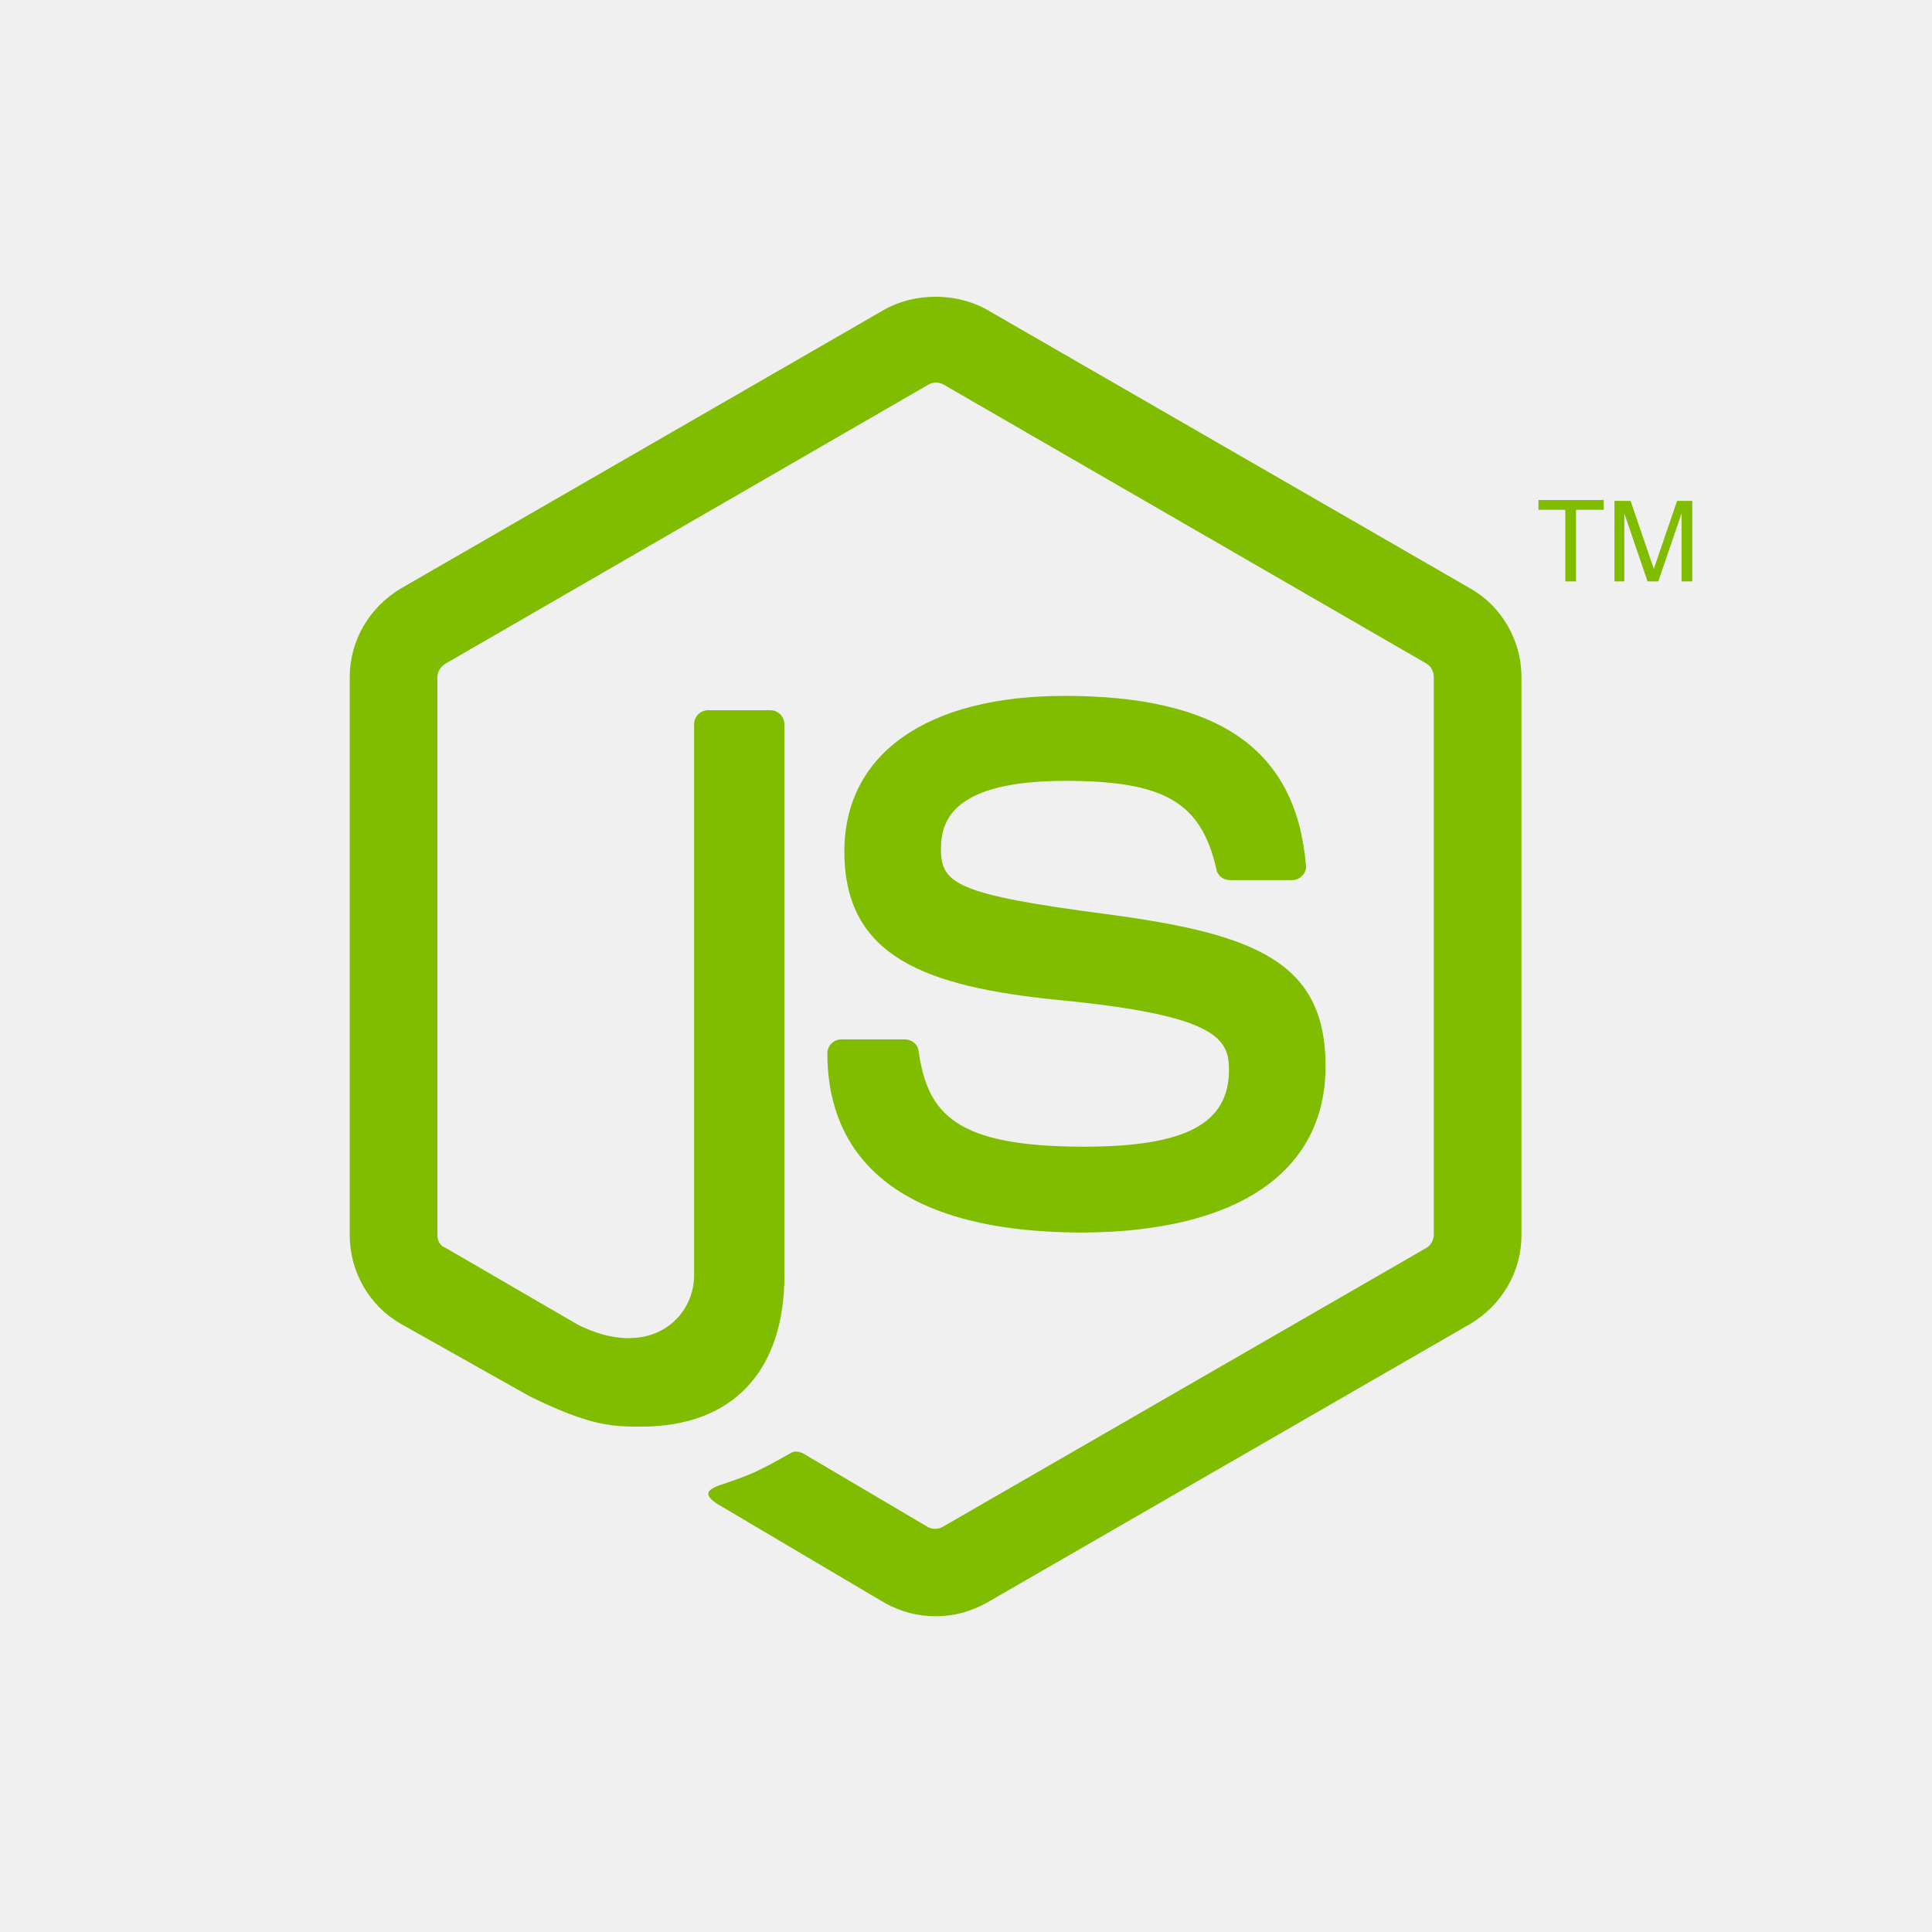
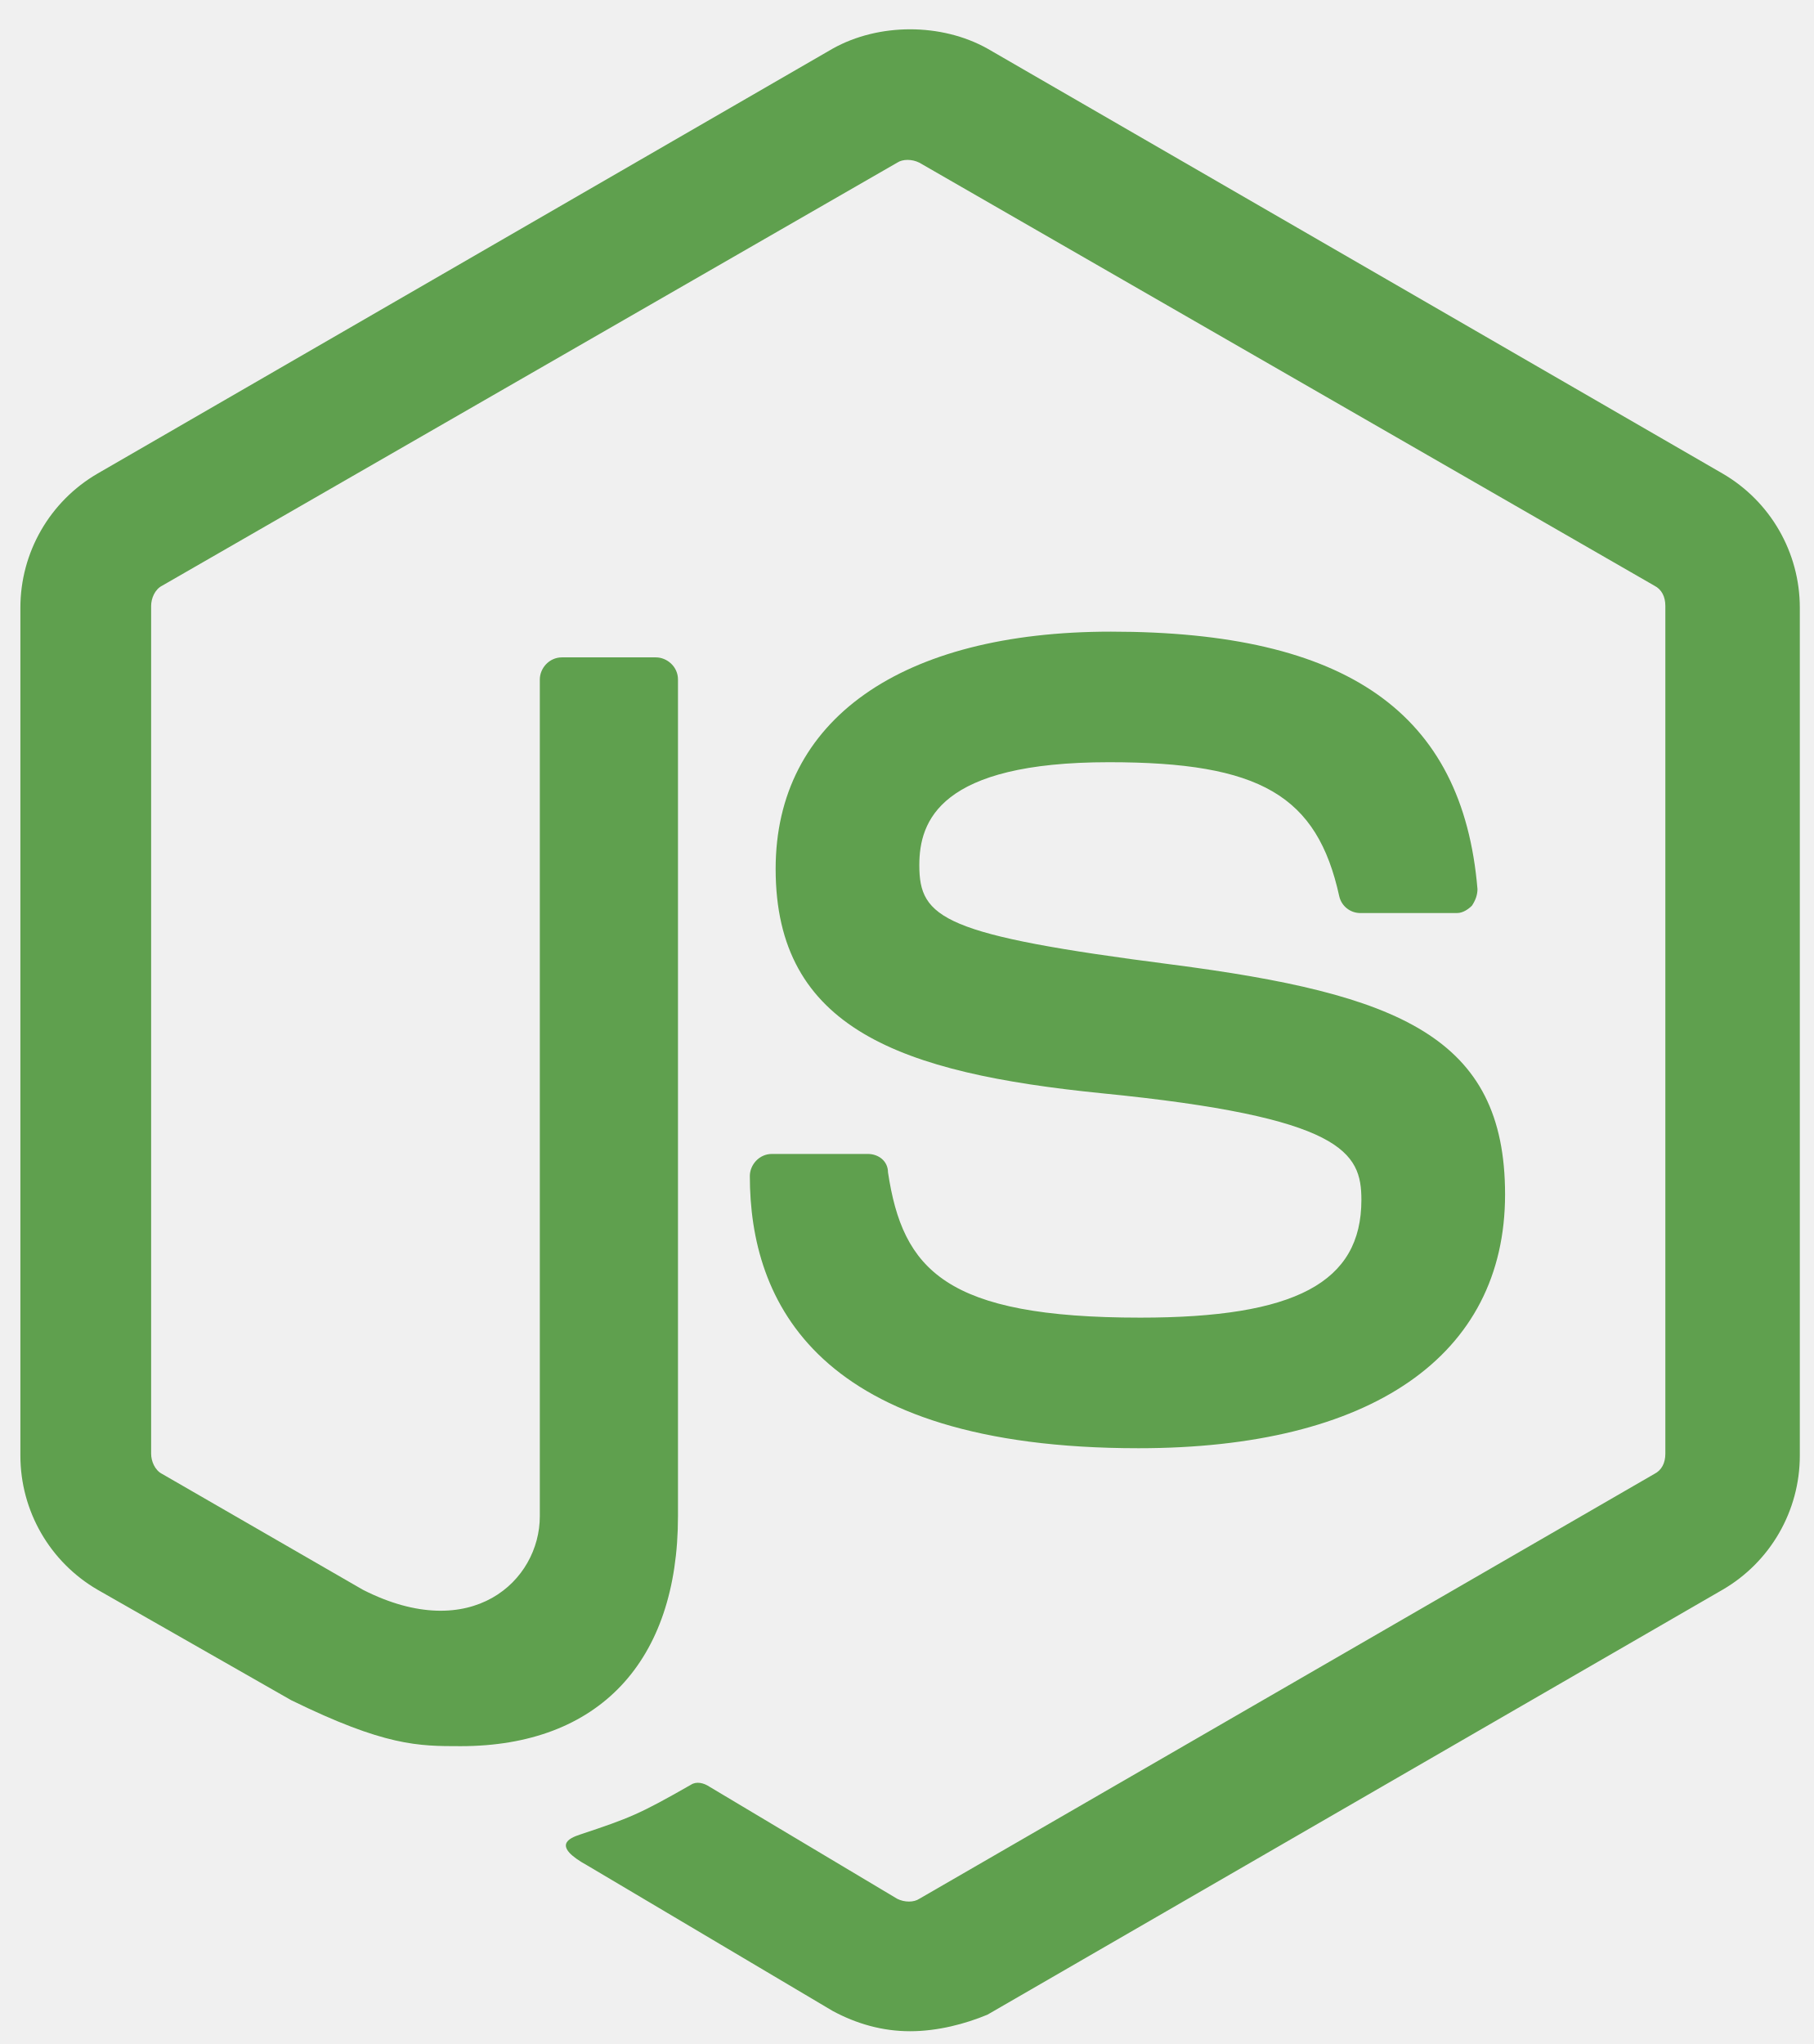
- <svg xmlns="http://www.w3.org/2000/svg" width="216" height="216" viewBox="0 0 216 216">
-   <path fill="#80bd01" d="M104.6 180.7c-2 0-3.9-.5-5.7-1.5l-18.1-10.7c-2.7-1.5-1.4-2-.5-2.4 3.6-1.2 4.3-1.5 8.2-3.7.4-.2.9-.1 1.3.1l13.9 8.2c.5.3 1.2.3 1.7 0l54.1-31.2c.5-.3.8-.9.8-1.5V75.7c0-.6-.3-1.2-.8-1.5l-54-31.2c-.5-.3-1.2-.3-1.7 0l-54 31.2c-.5.3-.9.9-.9 1.5v62.4c0 .6.3 1.2.9 1.4l14.8 8.6c8 4 13-.7 13-5.5V81c0-.9.7-1.6 1.6-1.6h6.9c.9 0 1.6.7 1.6 1.6v61.6c0 10.7-5.8 16.9-16 16.9-3.1 0-5.6 0-12.5-3.4L44.8 148c-3.5-2-5.7-5.8-5.7-9.9V75.7c0-4.1 2.2-7.8 5.7-9.9l54.1-31.2c3.4-1.9 8-1.9 11.4 0l54.1 31.2c3.5 2 5.7 5.8 5.7 9.9v62.4c0 4.1-2.2 7.8-5.7 9.9l-54.1 31.2c-1.8 1-3.7 1.5-5.7 1.5zm43.6-61.5c0-11.7-7.9-14.8-24.5-17-16.8-2.2-18.5-3.4-18.5-7.3 0-3.2 1.4-7.6 13.9-7.6 11.1 0 15.2 2.4 16.9 9.9.1.7.8 1.2 1.5 1.2h7c.4 0 .8-.2 1.1-.5.3-.3.5-.8.4-1.2-1.1-12.9-9.7-18.9-27-18.9-15.4 0-24.6 6.5-24.6 17.4 0 11.8 9.1 15.1 23.9 16.6 17.7 1.7 19.1 4.3 19.1 7.8 0 6-4.8 8.6-16.2 8.6-14.3 0-17.5-3.6-18.5-10.7-.1-.8-.8-1.3-1.6-1.3h-7c-.9 0-1.6.7-1.6 1.6 0 9.1 5 20 28.6 20 17.3-.1 27.1-6.8 27.1-18.6zM172 55.9V57h3v8h1.2v-8h3.1v-1.1H172zm8.4 9.1h1.2v-7.6l2.6 7.6h1.2l2.6-7.6V65h1.2v-9h-1.7l-2.6 7.6-2.6-7.6h-1.8v9z" />
+ <svg xmlns="http://www.w3.org/2000/svg" width="71" height="80" fill="none">
+   <g clip-path="url(#clip0_337_7891)" fill="#5FA04E">
+     <path d="M35.625 79.5c-1.081 0-2.09-.288-3.028-.792l-9.59-5.686c-1.442-.792-.721-1.08-.289-1.224 1.947-.648 2.308-.792 4.327-1.944.216-.144.504-.072.72.072l7.356 4.391c.288.144.649.144.865 0l28.77-16.628c.289-.144.433-.431.433-.791V23.714c0-.36-.144-.648-.432-.792L35.986 6.366c-.288-.144-.65-.144-.865 0L6.35 22.922c-.29.144-.434.504-.434.792v33.184c0 .287.145.647.433.791l7.86 4.535c4.254 2.16 6.922-.36 6.922-2.879V26.593c0-.432.36-.864.865-.864h3.678c.432 0 .865.36.865.864v32.752c0 5.687-3.1 8.998-8.509 8.998-1.658 0-2.956 0-6.633-1.8l-7.572-4.319A6.073 6.073 0 0 1 .798 56.97V23.786a6.073 6.073 0 0 1 3.028-5.255l28.77-16.628c1.804-1.008 4.255-1.008 6.058 0l28.77 16.628a6.073 6.073 0 0 1 3.029 5.255V56.97a6.073 6.073 0 0 1-3.029 5.254l-28.77 16.628c-.865.36-1.947.648-3.029.648Z" />
+     <path d="M44.567 56.682c-12.62 0-15.215-5.759-15.215-10.654 0-.432.36-.864.865-.864h3.75c.433 0 .793.288.793.72.577 3.815 2.235 5.687 9.879 5.687 6.057 0 8.652-1.368 8.652-4.607 0-1.871-.72-3.24-10.167-4.175-7.86-.792-12.762-2.52-12.762-8.782 0-5.83 4.903-9.285 13.123-9.285 9.23 0 13.772 3.167 14.35 10.077 0 .216-.073.432-.217.648-.144.144-.36.288-.577.288h-3.822a.844.844 0 0 1-.793-.648c-.865-3.96-3.1-5.255-9.013-5.255-6.634 0-7.427 2.304-7.427 4.031 0 2.088.937 2.736 9.879 3.887 8.869 1.152 13.05 2.808 13.05 8.998 0 6.335-5.263 9.934-14.348 9.934Z" />
+   </g>
+   <defs>
+     <clipPath id="clip0_337_7891">
+       <path fill="#fff" d="M0 .5h71v79H0z" />
+     </clipPath>
+   </defs>
</svg>
